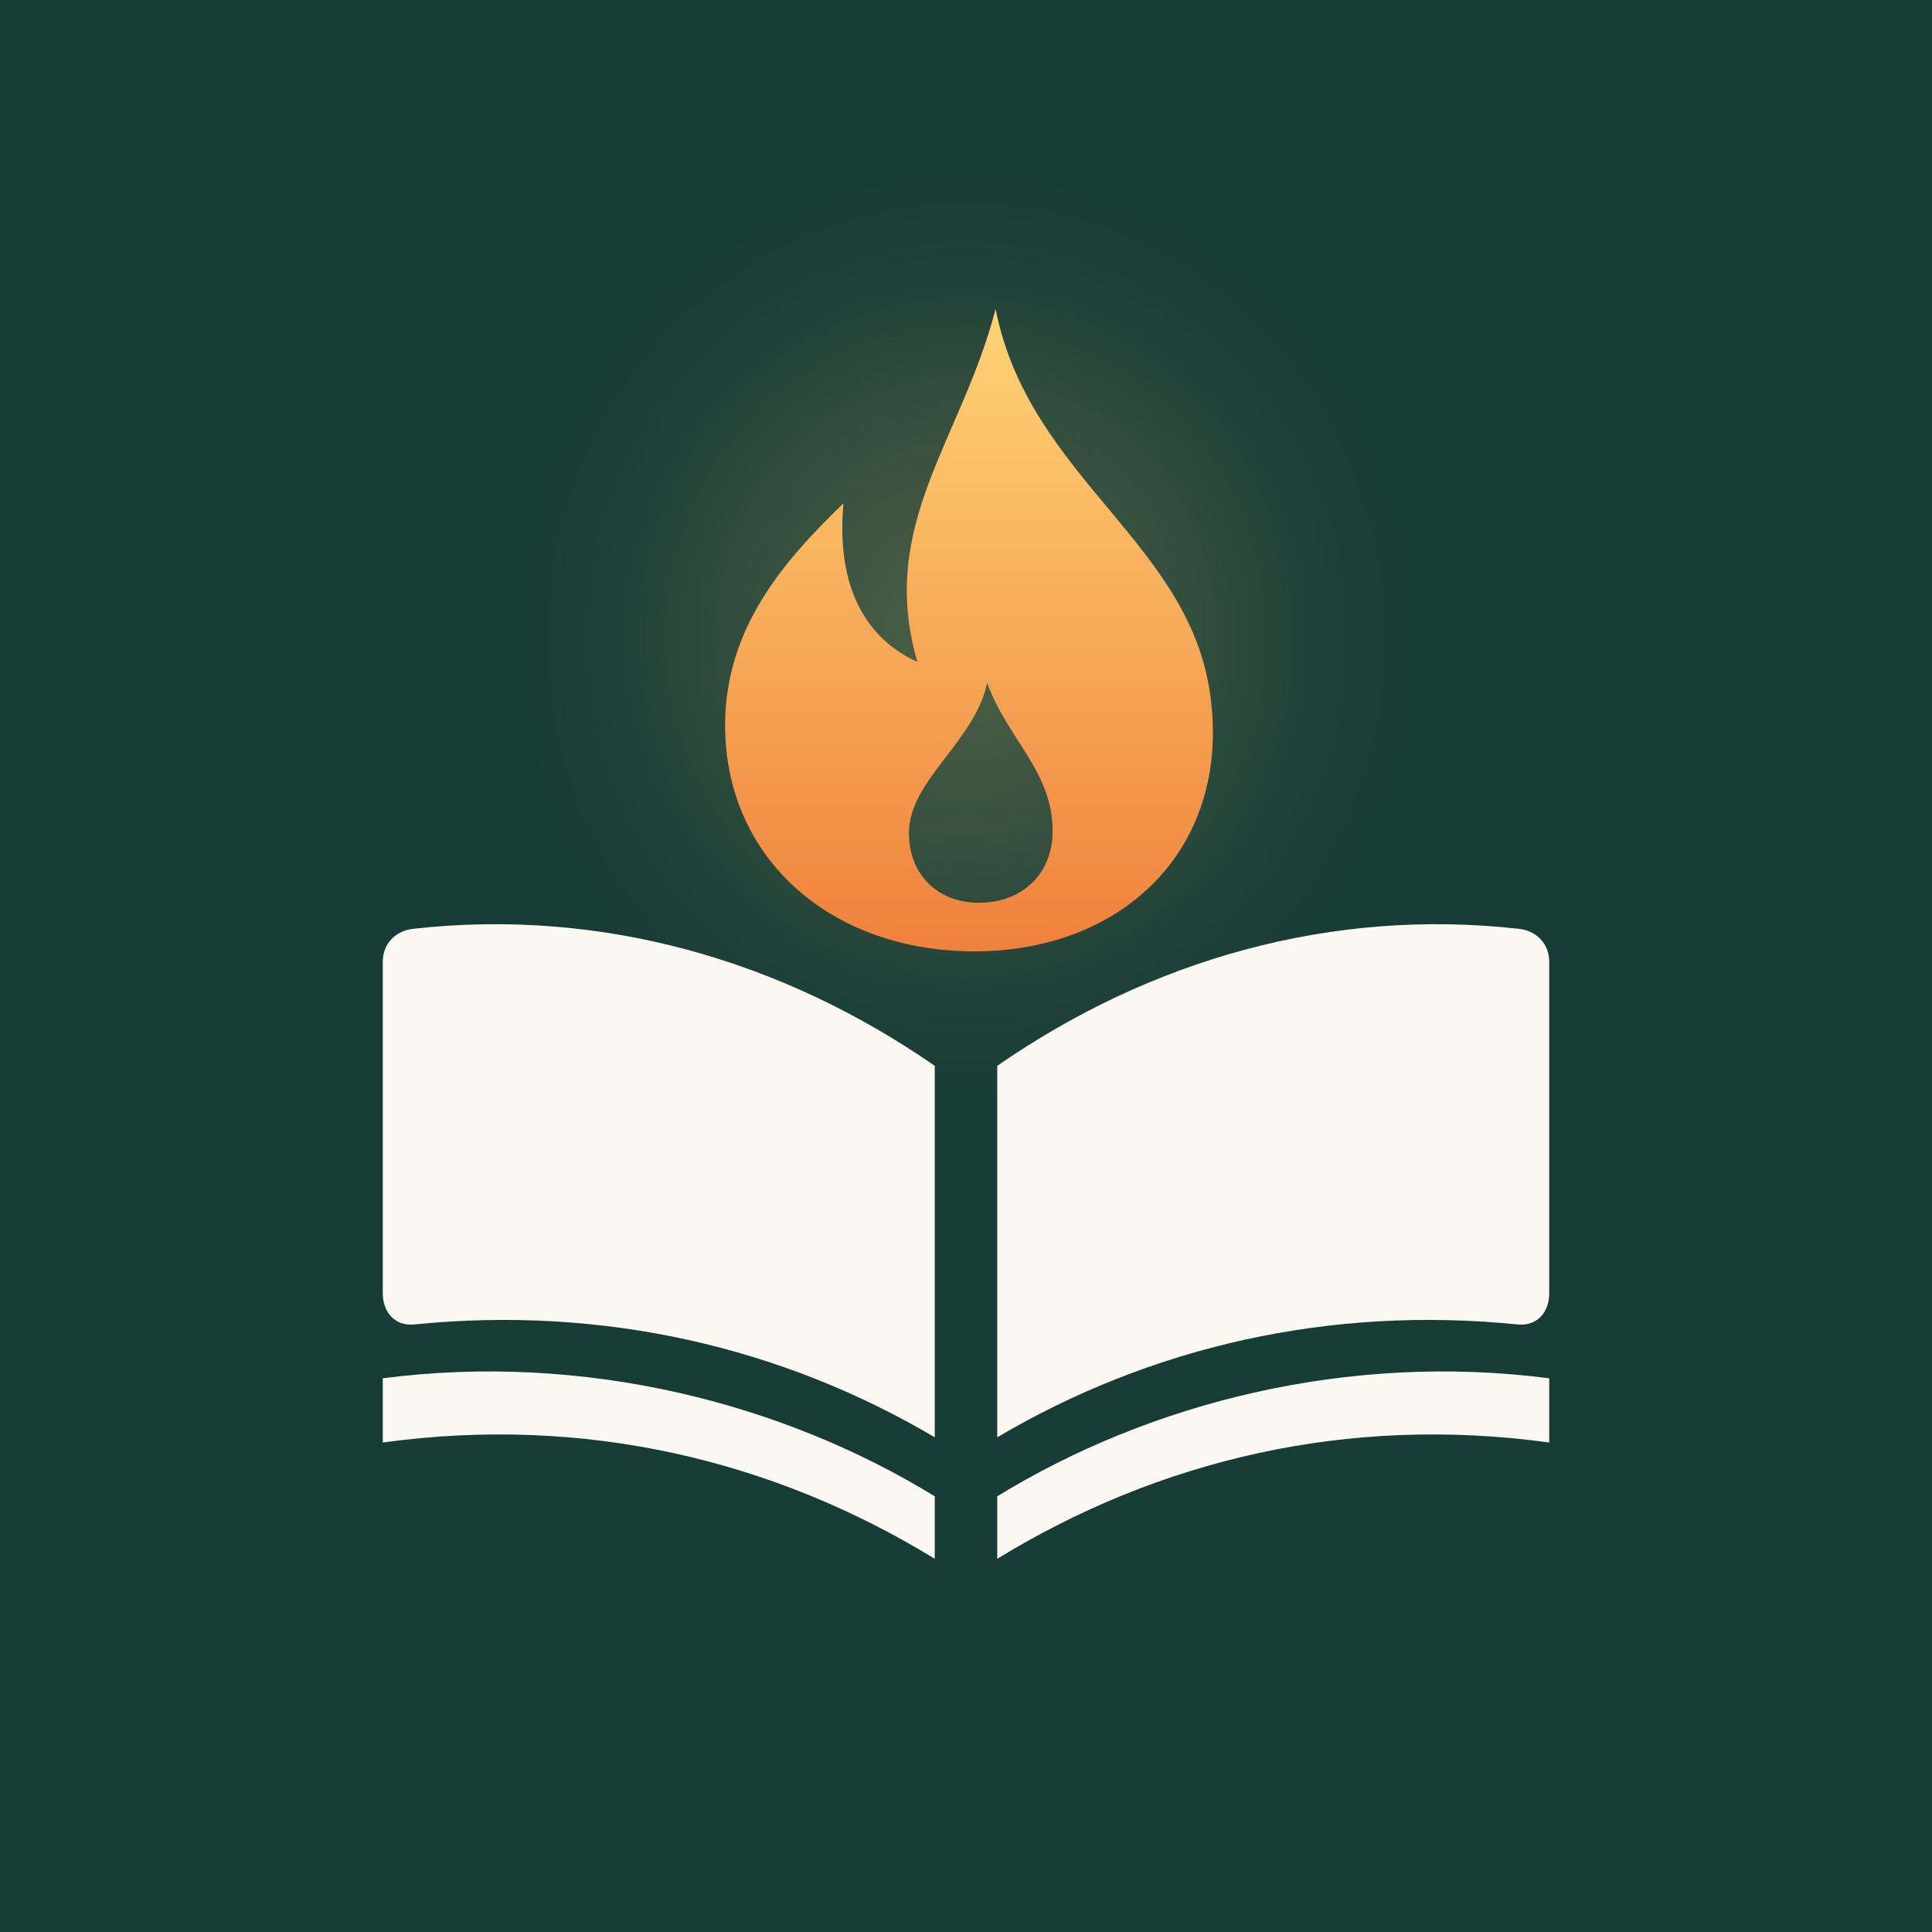
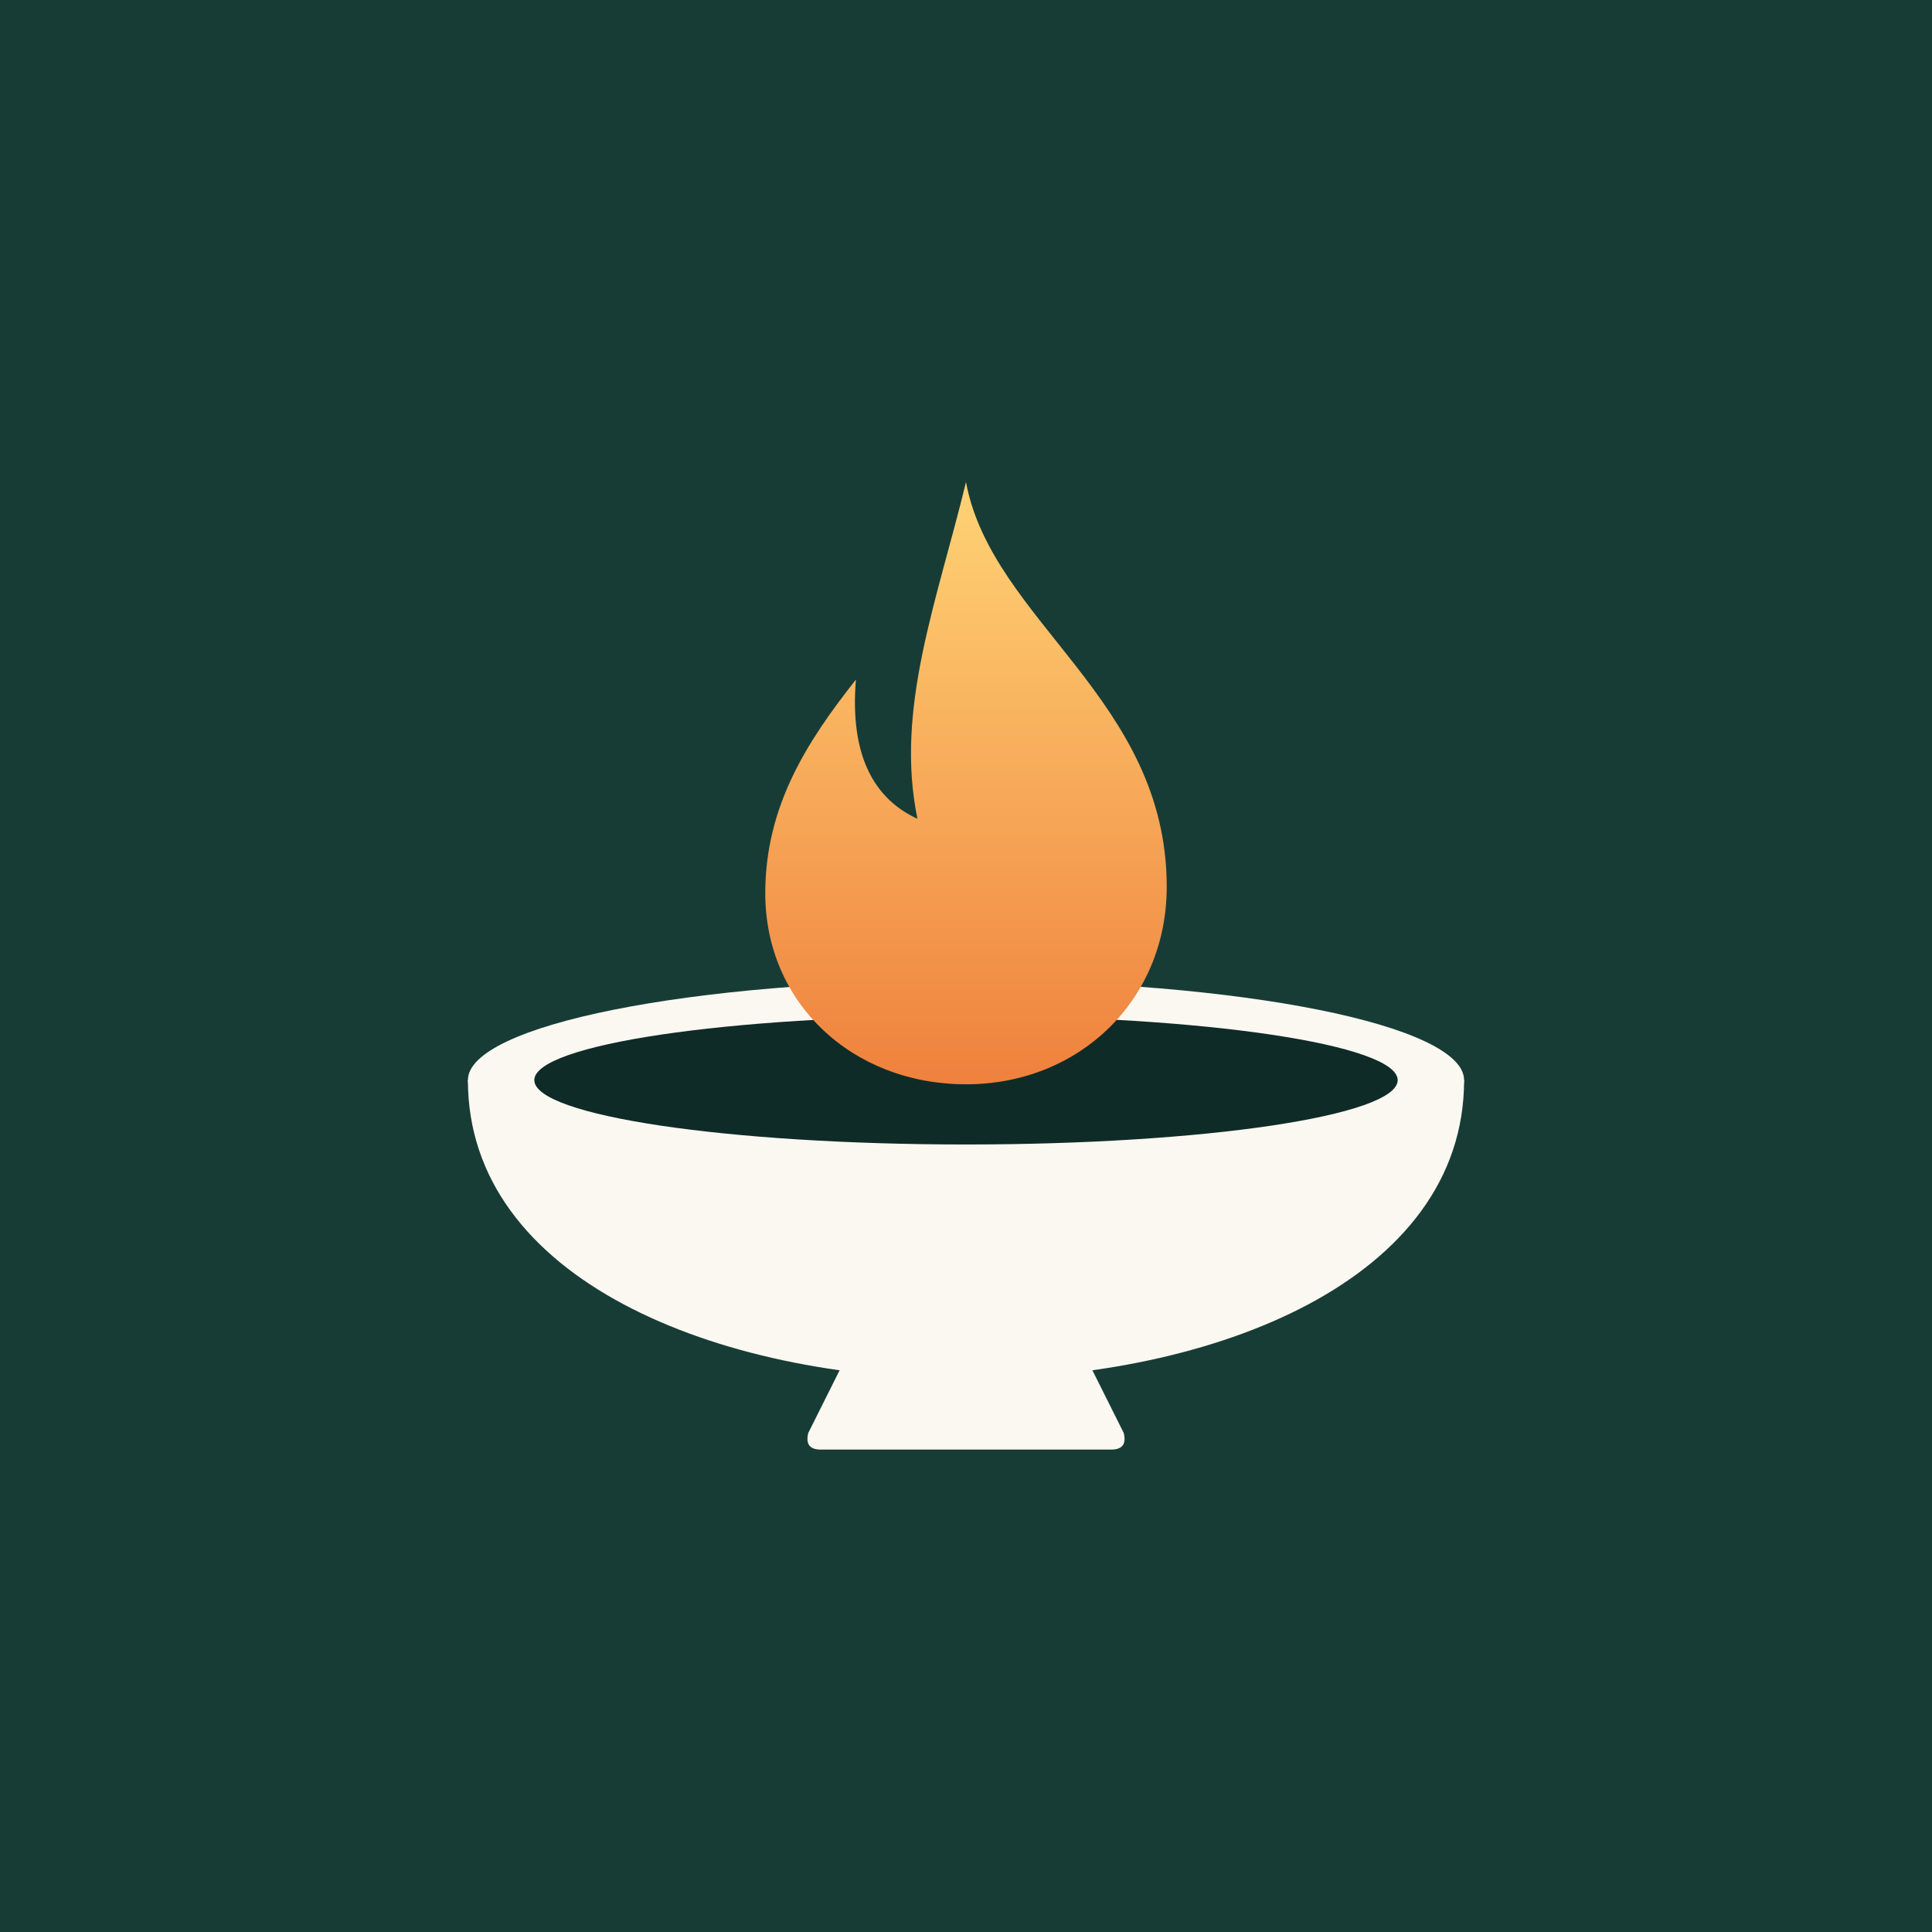
<svg xmlns="http://www.w3.org/2000/svg" width="1024" height="1024" viewBox="0 0 1024 1024">
  <defs>
-     <linearGradient id="flame" x1="0" y1="158" x2="0" y2="462" gradientUnits="userSpaceOnUse">
+     <linearGradient id="flame" x1="0" y1="196" x2="0" y2="568" gradientUnits="userSpaceOnUse">
      <stop offset="0" stop-color="#FFD375" />
      <stop offset="1" stop-color="#EF813D" />
    </linearGradient>
-     <radialGradient id="halo">
-       <stop offset="0" stop-color="#FFD375" stop-opacity="0.24" />
-       <stop offset="0.45" stop-color="#FFD375" stop-opacity="0.132" />
-       <stop offset="0.75" stop-color="#FFD375" stop-opacity="0.038" />
-       <stop offset="1" stop-color="#FFD375" stop-opacity="0" />
-     </radialGradient>
  </defs>
  <rect width="1024" height="1024" fill="#173C36" />
-   <ellipse cx="512" cy="338" rx="244" ry="254" fill="url(#halo)" />
-   <path fill="url(#flame)" transform="translate(-61.44 -13.2) scale(1.12)" fill-rule="evenodd" d="M526 158C542 239 620 269 628 344C636 414 586 462 516 462C448 462 398 418 398 355C398 309 426 277 454 250C450 295 469 316 489 325C470 260 510 220 526 158ZM522 335C516 363 485 381 485 406C485 426 499 439 518 439C539 439 553 425 553 405C553 377 532 362 522 335Z" />
-   <g transform="translate(40.96 52.48) scale(0.92)">
-     <path fill="#FBF8F1" d="M194 478C302 466 406 496 494 557V771C406 719 303 695 194 706C183 707 176 699 176 688V497C176 487 183 479 194 478ZM830 478C722 466 618 496 530 557V771C618 719 721 695 830 706C841 707 848 699 848 688V497C848 487 841 479 830 478Z" />
-     <path fill="#FBF8F1" d="M176 737C292 722 406 751 494 805V841C401 784 292 758 176 774V737ZM848 737C732 722 618 751 530 805V841C623 784 732 758 848 774V737Z" />
+   <g transform="translate(512 512) scale(1.1) translate(-512 -555)">
+     <path fill="#FBF8F1" d="M272 610C272 706 392 754 512 754C632 754 752 706 752 610Z" />
+     <ellipse cx="512" cy="610" rx="240" ry="48" fill="#FBF8F1" />
+     <ellipse cx="512" cy="610" rx="208" ry="31" fill="#0F2B27" />
+     <path fill="#FBF8F1" d="M452 748H572L588 780Q590 788 582 788H442Q434 788 436 780Z" />
+     <path fill="url(#flame)" transform="translate(512 612) scale(0.78) translate(-512 -568)" d="M512 196C528 282 636 330 636 446C636 516 582 568 512 568C442 568 388 518 388 450C388 396 414 356 444 318C440 366 456 392 482 404C468 336 494 270 512 196Z" />
  </g>
</svg>
